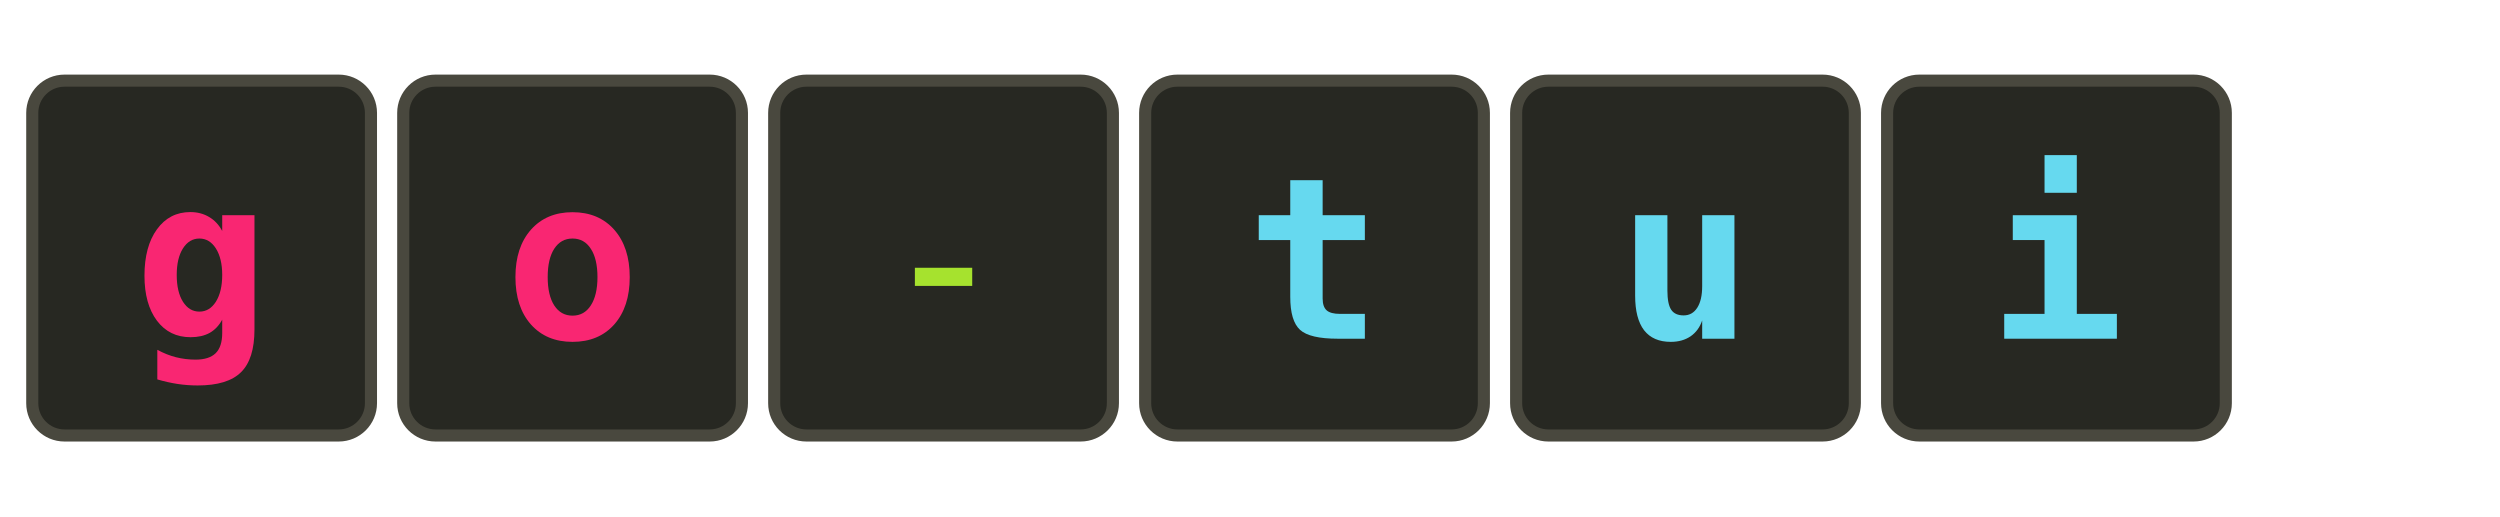
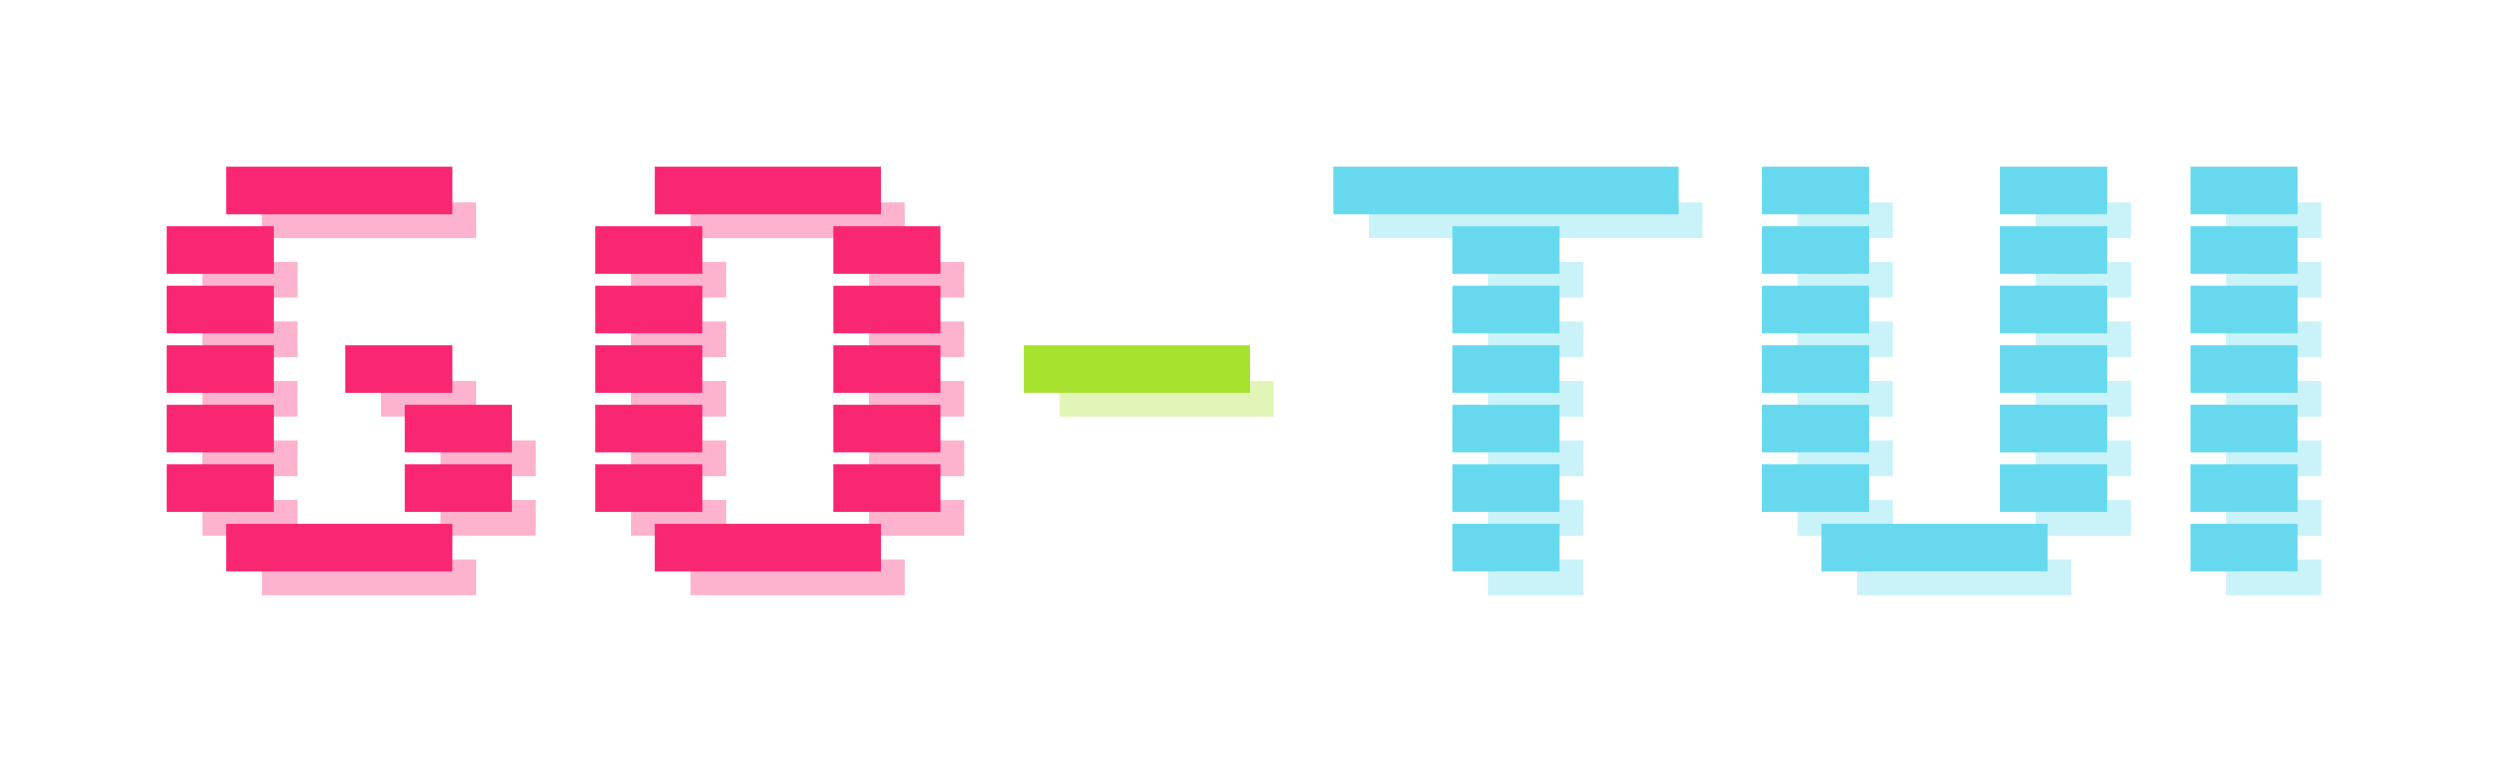
- <svg xmlns="http://www.w3.org/2000/svg" viewBox="0 0 310 64" width="310" height="64" role="img" aria-labelledby="c17a-title">
-   <rect x="4" y="10" width="42" height="44" rx="4" fill="#272822" />
-   <rect x="4" y="10" width="42" height="44" rx="4" fill="none" stroke="#49483e" stroke-width="1.5" />
-   <text x="25" y="42" font-family="'Fira Code','SF Mono','Consolas',monospace" font-size="28" font-weight="700" fill="#f92672" text-anchor="middle">g</text>
-   <rect x="50" y="10" width="42" height="44" rx="4" fill="#272822" />
-   <rect x="50" y="10" width="42" height="44" rx="4" fill="none" stroke="#49483e" stroke-width="1.5" />
-   <text x="71" y="42" font-family="'Fira Code','SF Mono','Consolas',monospace" font-size="28" font-weight="700" fill="#f92672" text-anchor="middle">o</text>
-   <rect x="96" y="10" width="42" height="44" rx="4" fill="#272822" />
-   <rect x="96" y="10" width="42" height="44" rx="4" fill="none" stroke="#49483e" stroke-width="1.5" />
-   <text x="117" y="42" font-family="'Fira Code','SF Mono','Consolas',monospace" font-size="28" font-weight="400" fill="#a6e22e" text-anchor="middle">-</text>
-   <rect x="142" y="10" width="42" height="44" rx="4" fill="#272822" />
-   <rect x="142" y="10" width="42" height="44" rx="4" fill="none" stroke="#49483e" stroke-width="1.5" />
-   <text x="163" y="42" font-family="'Fira Code','SF Mono','Consolas',monospace" font-size="28" font-weight="700" fill="#66d9ef" text-anchor="middle">t</text>
-   <rect x="188" y="10" width="42" height="44" rx="4" fill="#272822" />
-   <rect x="188" y="10" width="42" height="44" rx="4" fill="none" stroke="#49483e" stroke-width="1.5" />
-   <text x="209" y="42" font-family="'Fira Code','SF Mono','Consolas',monospace" font-size="28" font-weight="700" fill="#66d9ef" text-anchor="middle">u</text>
-   <rect x="234" y="10" width="42" height="44" rx="4" fill="#272822" />
-   <rect x="234" y="10" width="42" height="44" rx="4" fill="none" stroke="#49483e" stroke-width="1.5" />
-   <text x="255" y="42" font-family="'Fira Code','SF Mono','Consolas',monospace" font-size="28" font-weight="700" fill="#66d9ef" text-anchor="middle">i</text>
+ <svg xmlns="http://www.w3.org/2000/svg" viewBox="0 0 210 65" width="210" height="65" role="img" aria-labelledby="logo-title">
+   <g fill="#f92672" opacity="0.35">
+     <rect x="22" y="17" width="18" height="3" />
+     <rect x="17" y="22" width="8" height="3" />
+     <rect x="17" y="27" width="8" height="3" />
+     <rect x="17" y="32" width="8" height="3" />
+     <rect x="32" y="32" width="8" height="3" />
+     <rect x="17" y="37" width="8" height="3" />
+     <rect x="37" y="37" width="8" height="3" />
+     <rect x="17" y="42" width="8" height="3" />
+     <rect x="37" y="42" width="8" height="3" />
+     <rect x="22" y="47" width="18" height="3" />
+   </g>
+   <g fill="#f92672" opacity="0.35">
+     <rect x="58" y="17" width="18" height="3" />
+     <rect x="53" y="22" width="8" height="3" />
+     <rect x="73" y="22" width="8" height="3" />
+     <rect x="53" y="27" width="8" height="3" />
+     <rect x="73" y="27" width="8" height="3" />
+     <rect x="53" y="32" width="8" height="3" />
+     <rect x="73" y="32" width="8" height="3" />
+     <rect x="53" y="37" width="8" height="3" />
+     <rect x="73" y="37" width="8" height="3" />
+     <rect x="53" y="42" width="8" height="3" />
+     <rect x="73" y="42" width="8" height="3" />
+     <rect x="58" y="47" width="18" height="3" />
+   </g>
+   <rect x="89" y="32" width="18" height="3" fill="#a6e22e" opacity="0.35" />
+   <g fill="#66d9ef" opacity="0.35">
+     <rect x="115" y="17" width="28" height="3" />
+     <rect x="125" y="22" width="8" height="3" />
+     <rect x="125" y="27" width="8" height="3" />
+     <rect x="125" y="32" width="8" height="3" />
+     <rect x="125" y="37" width="8" height="3" />
+     <rect x="125" y="42" width="8" height="3" />
+     <rect x="125" y="47" width="8" height="3" />
+   </g>
+   <g fill="#66d9ef" opacity="0.35">
+     <rect x="151" y="17" width="8" height="3" />
+     <rect x="171" y="17" width="8" height="3" />
+     <rect x="151" y="22" width="8" height="3" />
+     <rect x="171" y="22" width="8" height="3" />
+     <rect x="151" y="27" width="8" height="3" />
+     <rect x="171" y="27" width="8" height="3" />
+     <rect x="151" y="32" width="8" height="3" />
+     <rect x="171" y="32" width="8" height="3" />
+     <rect x="151" y="37" width="8" height="3" />
+     <rect x="171" y="37" width="8" height="3" />
+     <rect x="151" y="42" width="8" height="3" />
+     <rect x="171" y="42" width="8" height="3" />
+     <rect x="156" y="47" width="18" height="3" />
+   </g>
+   <g fill="#66d9ef" opacity="0.35">
+     <rect x="187" y="17" width="8" height="3" />
+     <rect x="187" y="22" width="8" height="3" />
+     <rect x="187" y="27" width="8" height="3" />
+     <rect x="187" y="32" width="8" height="3" />
+     <rect x="187" y="37" width="8" height="3" />
+     <rect x="187" y="42" width="8" height="3" />
+     <rect x="187" y="47" width="8" height="3" />
+   </g>
+   <g fill="#f92672">
+     <rect x="19" y="14" width="19" height="4" />
+     <rect x="14" y="19" width="9" height="4" />
+     <rect x="14" y="24" width="9" height="4" />
+     <rect x="14" y="29" width="9" height="4" />
+     <rect x="29" y="29" width="9" height="4" />
+     <rect x="14" y="34" width="9" height="4" />
+     <rect x="34" y="34" width="9" height="4" />
+     <rect x="14" y="39" width="9" height="4" />
+     <rect x="34" y="39" width="9" height="4" />
+     <rect x="19" y="44" width="19" height="4" />
+   </g>
+   <g fill="#f92672">
+     <rect x="55" y="14" width="19" height="4" />
+     <rect x="50" y="19" width="9" height="4" />
+     <rect x="70" y="19" width="9" height="4" />
+     <rect x="50" y="24" width="9" height="4" />
+     <rect x="70" y="24" width="9" height="4" />
+     <rect x="50" y="29" width="9" height="4" />
+     <rect x="70" y="29" width="9" height="4" />
+     <rect x="50" y="34" width="9" height="4" />
+     <rect x="70" y="34" width="9" height="4" />
+     <rect x="50" y="39" width="9" height="4" />
+     <rect x="70" y="39" width="9" height="4" />
+     <rect x="55" y="44" width="19" height="4" />
+   </g>
+   <rect x="86" y="29" width="19" height="4" fill="#a6e22e" />
+   <g fill="#66d9ef">
+     <rect x="112" y="14" width="29" height="4" />
+     <rect x="122" y="19" width="9" height="4" />
+     <rect x="122" y="24" width="9" height="4" />
+     <rect x="122" y="29" width="9" height="4" />
+     <rect x="122" y="34" width="9" height="4" />
+     <rect x="122" y="39" width="9" height="4" />
+     <rect x="122" y="44" width="9" height="4" />
+   </g>
+   <g fill="#66d9ef">
+     <rect x="148" y="14" width="9" height="4" />
+     <rect x="168" y="14" width="9" height="4" />
+     <rect x="148" y="19" width="9" height="4" />
+     <rect x="168" y="19" width="9" height="4" />
+     <rect x="148" y="24" width="9" height="4" />
+     <rect x="168" y="24" width="9" height="4" />
+     <rect x="148" y="29" width="9" height="4" />
+     <rect x="168" y="29" width="9" height="4" />
+     <rect x="148" y="34" width="9" height="4" />
+     <rect x="168" y="34" width="9" height="4" />
+     <rect x="148" y="39" width="9" height="4" />
+     <rect x="168" y="39" width="9" height="4" />
+     <rect x="153" y="44" width="19" height="4" />
+   </g>
+   <g fill="#66d9ef">
+     <rect x="184" y="14" width="9" height="4" />
+     <rect x="184" y="19" width="9" height="4" />
+     <rect x="184" y="24" width="9" height="4" />
+     <rect x="184" y="29" width="9" height="4" />
+     <rect x="184" y="34" width="9" height="4" />
+     <rect x="184" y="39" width="9" height="4" />
+     <rect x="184" y="44" width="9" height="4" />
+   </g>
</svg>
